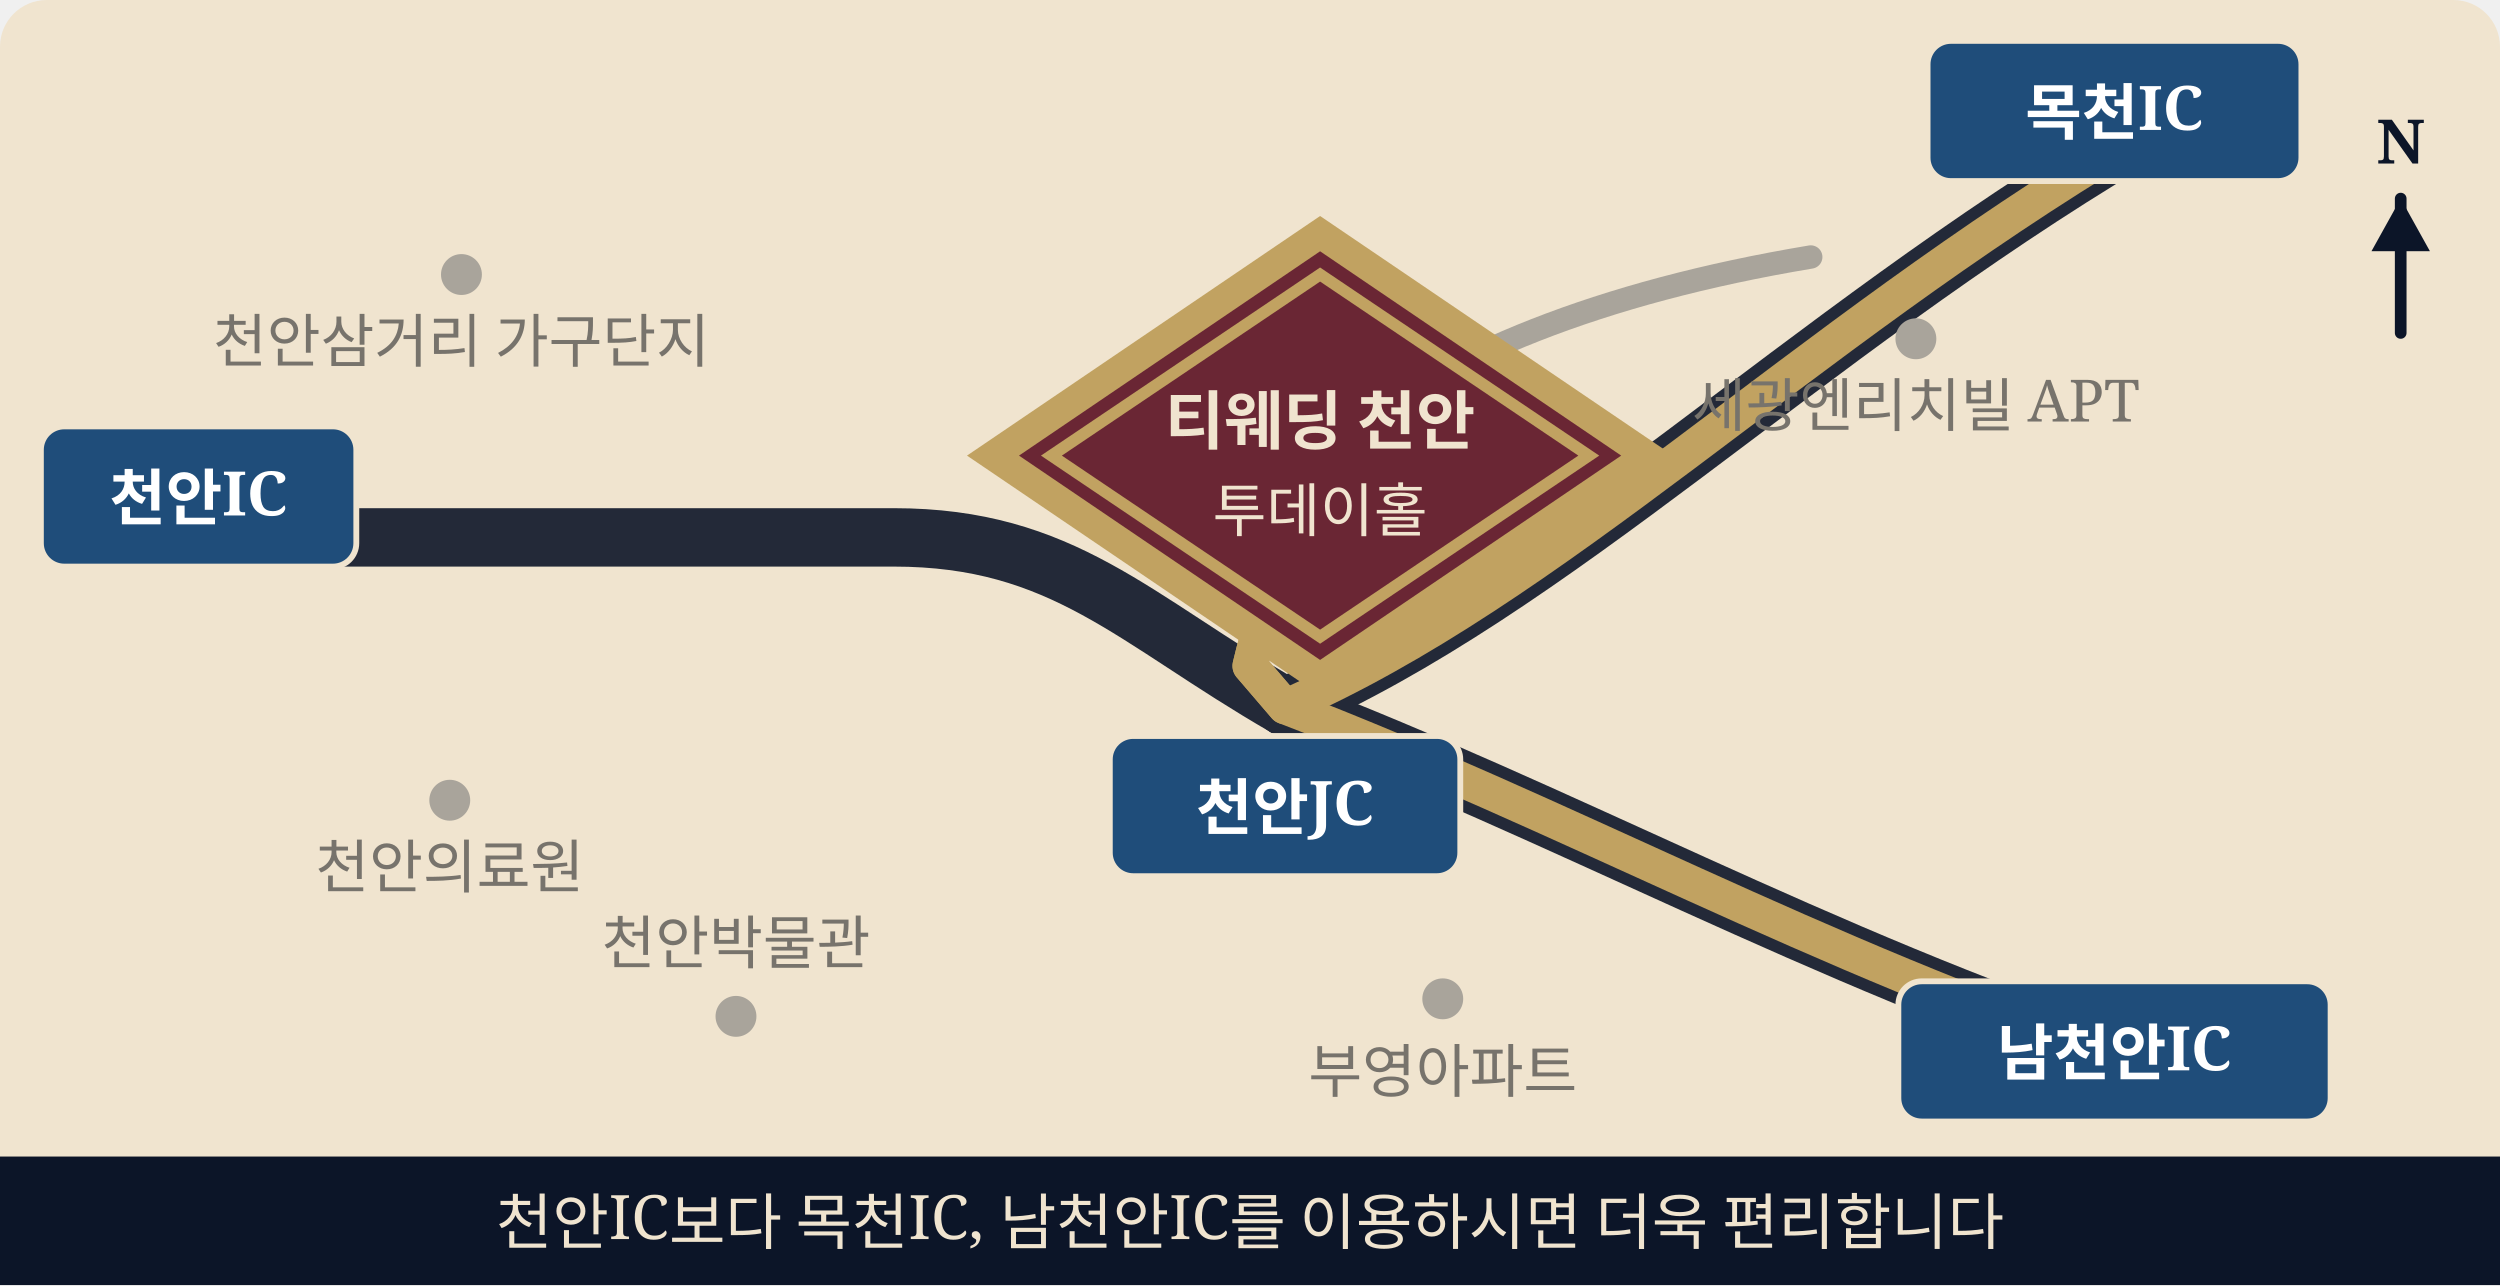
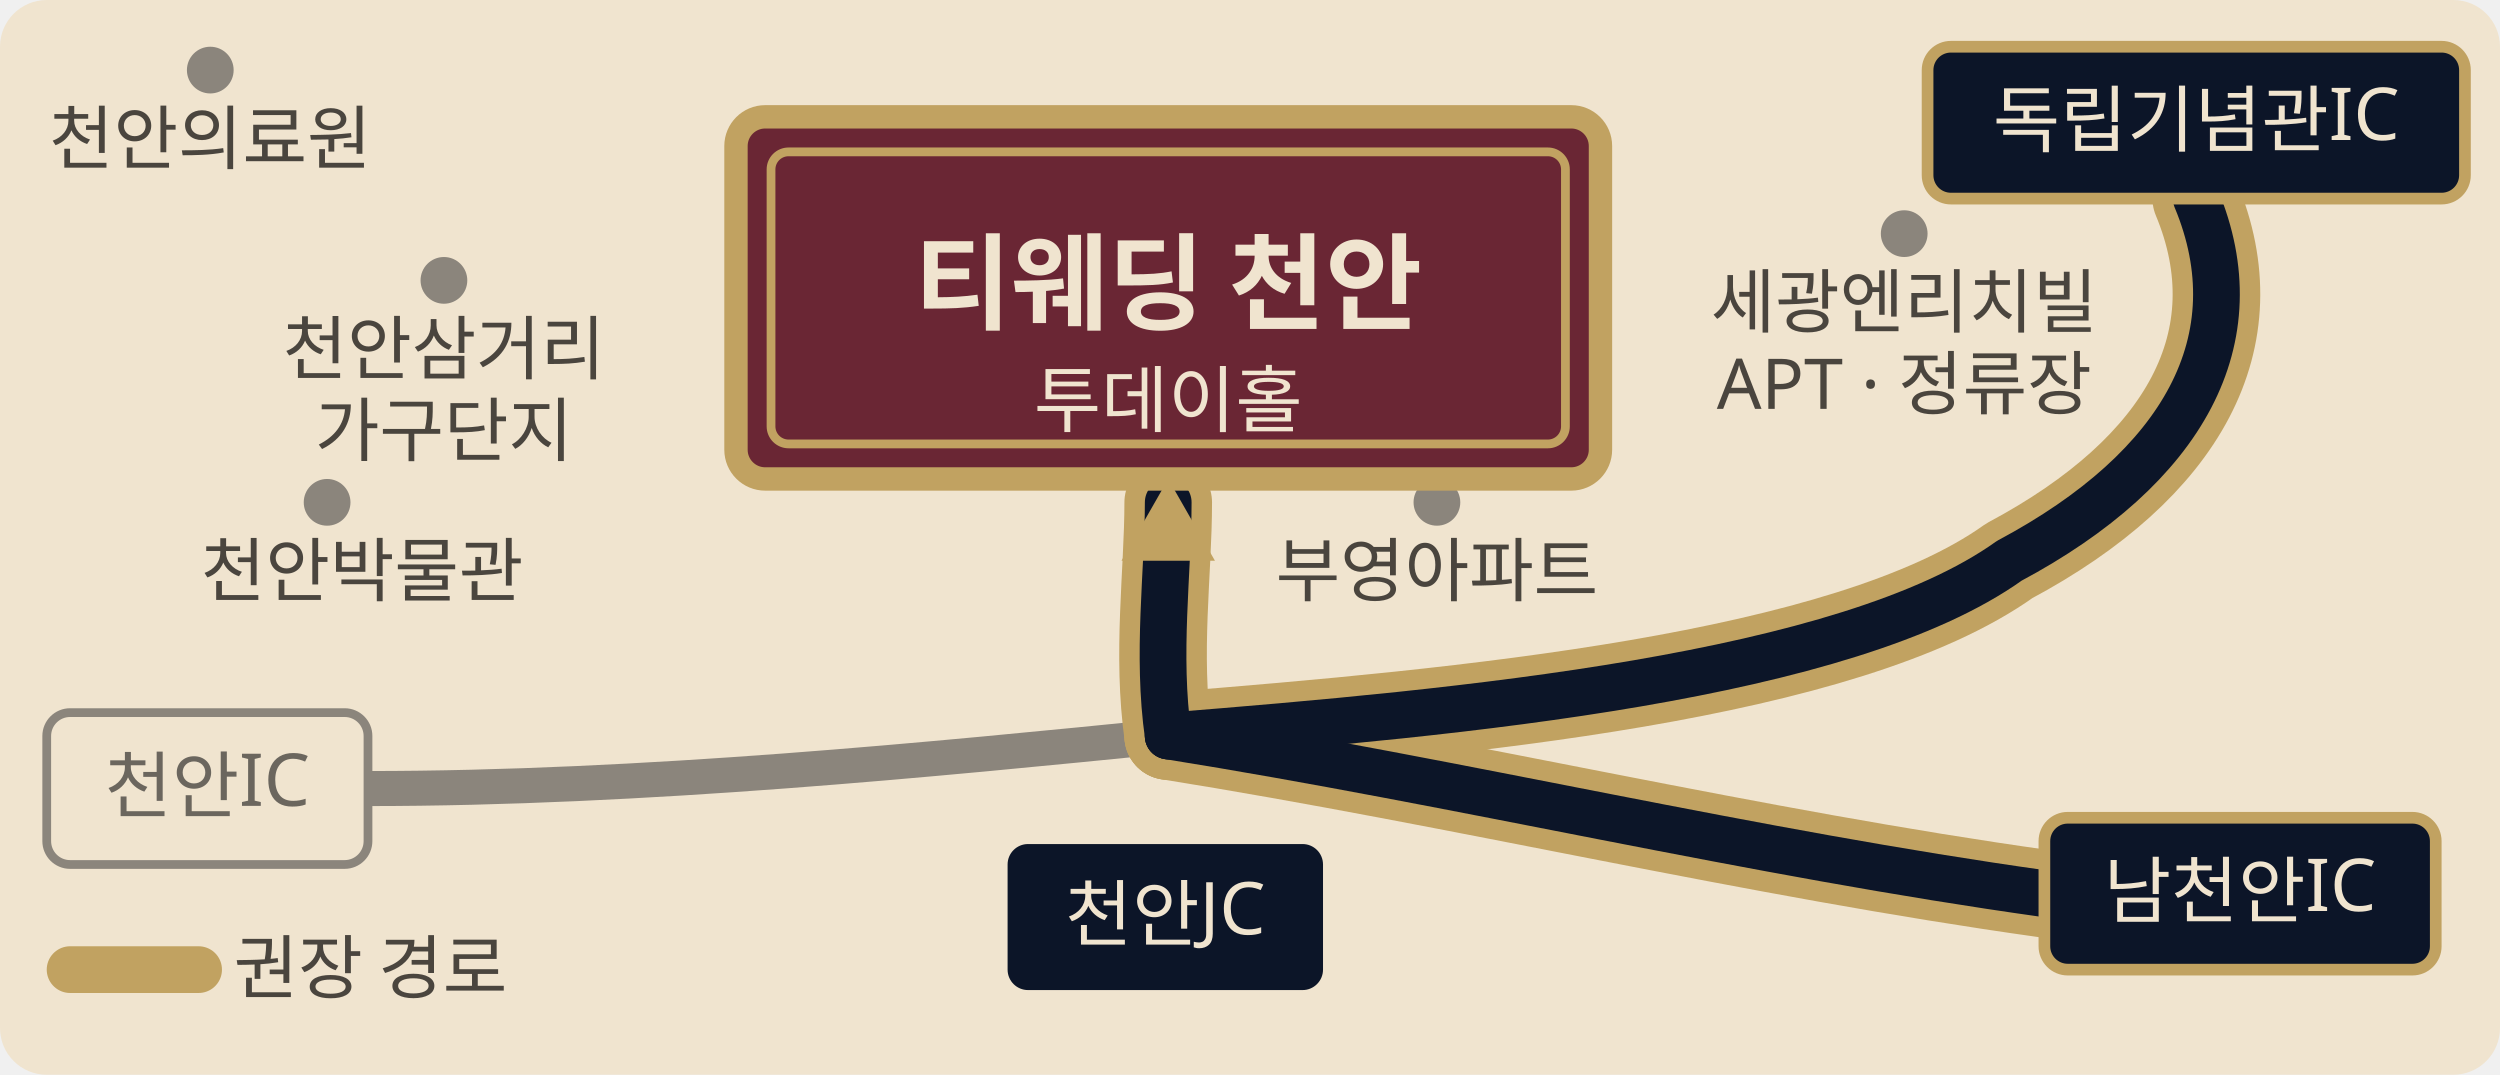
- <svg xmlns="http://www.w3.org/2000/svg" viewBox="0 0 428 220" role="img" aria-labelledby="title desc">
-   <rect width="428" height="220" rx="8" fill="#f0e4cf" />
-   <g data-road="highway" fill="none" stroke="#0c1528" stroke-width="10" stroke-linecap="round" stroke-linejoin="round" opacity=".9">
-     <path d="M31 92 H153 C182 92 194 106 220 121" />
-     <path d="M220 121 C266 101 308 58 365 24" />
-     <path d="M220 121 C267 139 312 164 363 181" />
+ <svg xmlns="http://www.w3.org/2000/svg" viewBox="0 0 428 184" role="img" aria-labelledby="routeTitle routeDesc">
+   <rect width="428" height="184" rx="8" fill="#f0e4cf" />
+   <path data-road="unrecommended" d="M63 135 C110 135 160 130 200 126" fill="none" stroke="#8b857c" stroke-width="6" stroke-linecap="round" />
+   <g data-route-casing="gold" fill="none" stroke="#c1a261" stroke-width="15" stroke-linecap="round" stroke-linejoin="round">
+     <path d="M200 126 C250 122 316 116 344 96 C374 80 386 58 376 34" />
+     <path d="M200 126 C250 134 300 146 350 153" />
+     <path d="M200 126 C198 112 200 98 200 86" />
  </g>
-   <g data-road="local" fill="none" stroke="#a9a49b" stroke-width="4" stroke-linecap="round" stroke-linejoin="round">
-     <path d="M214 114 C217 101 223 89 230 75 C247 61 274 50 310 44" />
+   <g data-route-core="navy" fill="none" stroke="#0c1528" stroke-width="8" stroke-linecap="round" stroke-linejoin="round">
+     <path d="M200 126 C250 122 316 116 344 96 C374 80 386 58 376 34" />
+     <path d="M200 126 C250 134 300 146 350 153" />
+     <path d="M200 126 C198 112 200 98 200 86" />
  </g>
-   <g data-recommended-routes="true" fill="none" stroke="#c1a261" stroke-width="6" stroke-linecap="round" stroke-linejoin="round">
-     <path data-route="recommended" d="M365 24 C308 58 266 101 220 121 L214 114 C217 101 223 89 230 75" />
-     <path data-route="recommended" d="M363 181 C312 164 267 139 220 121 L214 114 C217 101 223 89 230 75" />
+   <path data-route-arrow="venue" d="M200 82 L192 96 H208 Z" fill="#c1a261" />
+   <g fill="#8b857c">
+     <circle data-landmark="clinic" cx="36" cy="12" r="4" />
+     <circle data-landmark="furniture" cx="76" cy="48" r="4" />
+     <circle data-landmark="museum" cx="56" cy="86" r="4" />
+     <circle data-landmark="apartment" cx="246" cy="86" r="4" />
+     <circle data-landmark="stop" cx="326" cy="40" r="4" />
  </g>
-   <g data-landmarks="true" fill="#77736c" font-family="Batang, serif" font-size="10" text-anchor="middle">
-     <g data-landmark="천안삼거리 가구단지">
-       <circle cx="79" cy="47" r="3.5" fill="#a9a49b" />
-       <text x="79" y="62">천안삼거리 가구단지</text>
+   <g fill="#4a453e" font-family="Malgun Gothic, Apple SD Gothic Neo, sans-serif" font-size="12" text-anchor="middle">
+     <text x="36" y="28">천안의료원</text>
+     <text x="76" y="64">천안삼거리</text>
+     <text x="76" y="78">가구단지</text>
+     <text x="62" y="102">천안박물관</text>
+     <text x="246" y="102">부영아파트</text>
+     <text x="326" y="56">세광엔리치빌</text>
+     <text x="326" y="70">APT · 정류장</text>
+   </g>
+   <g data-destination="venue" transform="translate(200 51)" text-anchor="middle">
+     <rect x="-74" y="-31" width="148" height="62" rx="5" fill="#6a2634" stroke="#c1a261" stroke-width="4" />
+     <rect x="-68" y="-25" width="136" height="50" rx="3" fill="none" stroke="#c1a261" stroke-width="1.5" />
+     <text y="4" fill="#f0e4cf" font-family="Batang, serif" font-size="18" font-weight="700">티웨딩 천안</text>
+     <text y="22" fill="#f0e4cf" font-family="Malgun Gothic, Apple SD Gothic Neo, sans-serif" font-size="12.5">투데이홀</text>
+   </g>
+   <g font-family="Malgun Gothic, Apple SD Gothic Neo, sans-serif" font-size="12.5" text-anchor="middle">
+     <g data-ic-badge="cheonan">
+       <rect x="8" y="122" width="55" height="26" rx="4" fill="#f0e4cf" stroke="#8b857c" stroke-width="1.5" />
+       <text x="35.5" y="139" fill="#6b665e">천안IC</text>
    </g>
-     <g data-landmark="천안의료원">
-       <circle cx="77" cy="137" r="3.5" fill="#a9a49b" />
-       <text x="77" y="152">천안의료원</text>
+     <g data-ic-badge="junction">
+       <rect x="172" y="144" width="55" height="26" rx="4" fill="#0c1528" stroke="#f0e4cf" stroke-width="1" />
+       <text x="199.5" y="161" fill="#f0e4cf">천안JC</text>
    </g>
-     <g data-landmark="천안박물관">
-       <circle cx="126" cy="174" r="3.5" fill="#a9a49b" />
-       <text x="126" y="165">천안박물관</text>
+     <g data-ic-badge="independence">
+       <rect x="330" y="8" width="92" height="26" rx="4" fill="#0c1528" stroke="#c1a261" stroke-width="2" />
+       <text x="376" y="25" fill="#f0e4cf">독립기념관IC</text>
    </g>
-     <g data-landmark="부영아파트">
-       <circle cx="247" cy="171" r="3.5" fill="#a9a49b" />
-       <text x="247" y="187">부영아파트</text>
-     </g>
-     <g data-landmark="세광엔리치빌 APT">
-       <circle cx="328" cy="58" r="3.5" fill="#a9a49b" />
-       <text x="328" y="73">세광엔리치빌 APT</text>
+     <g data-ic-badge="south">
+       <rect x="350" y="140" width="67" height="26" rx="4" fill="#0c1528" stroke="#c1a261" stroke-width="2" />
+       <text x="383.5" y="157" fill="#f0e4cf">남천안IC</text>
    </g>
  </g>
-   <g data-destination="true" transform="translate(226 78)" font-family="Batang, serif" text-anchor="middle">
-     <path data-destination-border="outer" d="M0 -38 L56 0 L0 38 L-56 0 Z" fill="#6a2634" stroke="#c1a261" stroke-width="5" />
-     <path data-destination-border="inner" d="M0 -31 L46 0 L0 31 L-46 0 Z" fill="none" stroke="#c1a261" stroke-width="2" />
-     <text y="-2" fill="#f0e4cf" font-size="11" font-weight="700">티웨딩 천안</text>
-     <text y="13" fill="#f0e4cf" font-size="10">투데이홀</text>
+   <g data-legend="recommended">
+     <path d="M12 166 H34" stroke="#c1a261" stroke-width="8" stroke-linecap="round" />
+     <text x="40" y="170" font-family="Malgun Gothic, Apple SD Gothic Neo, sans-serif" font-size="12" fill="#4a453e">권장 경로</text>
  </g>
-   <g data-ic-badge="true" font-family="Batang, serif" font-size="10.5" font-weight="700" text-anchor="middle">
-     <rect x="7" y="73" width="54" height="24" rx="4" fill="#1f4d7a" stroke="#f0e4cf" />
-     <text x="34" y="89" fill="#fff">천안IC</text>
-   </g>
-   <g data-ic-badge="true" font-family="Batang, serif" font-size="10.5" font-weight="700" text-anchor="middle">
-     <rect x="190" y="126" width="60" height="24" rx="4" fill="#1f4d7a" stroke="#f0e4cf" />
-     <text x="220" y="142" fill="#fff">천안JC</text>
-   </g>
-   <g data-ic-badge="true" font-family="Batang, serif" font-size="10.5" font-weight="700" text-anchor="middle">
-     <rect x="330" y="7" width="64" height="24" rx="4" fill="#1f4d7a" stroke="#f0e4cf" />
-     <text x="362" y="23" fill="#fff">목천IC</text>
-   </g>
-   <g data-ic-badge="true" font-family="Batang, serif" font-size="10.5" font-weight="700" text-anchor="middle">
-     <rect x="325" y="168" width="74" height="24" rx="4" fill="#1f4d7a" stroke="#f0e4cf" />
-     <text x="362" y="184" fill="#fff">남천안IC</text>
-   </g>
-   <g data-north-arrow="true" transform="translate(411 52)" fill="#0c1528" stroke="#0c1528" stroke-linecap="round">
-     <text x="0" y="-24" font-family="Georgia, serif" font-size="10.5" font-weight="700" text-anchor="middle" stroke="none">N</text>
-     <path d="M0 -18 V5" fill="none" stroke-width="2" />
-     <path d="M0 -18 L-5 -9 H5 Z" stroke="none" />
-   </g>
-   <rect x="0" y="198" width="428" height="22" fill="#0c1528" />
-   <text x="214" y="213" fill="#f0e4cf" font-family="Batang, serif" font-size="10.5" text-anchor="middle">천안IC보다 목천IC, 남천안IC를 이용하시면 더욱 편리합니다</text>
</svg>
